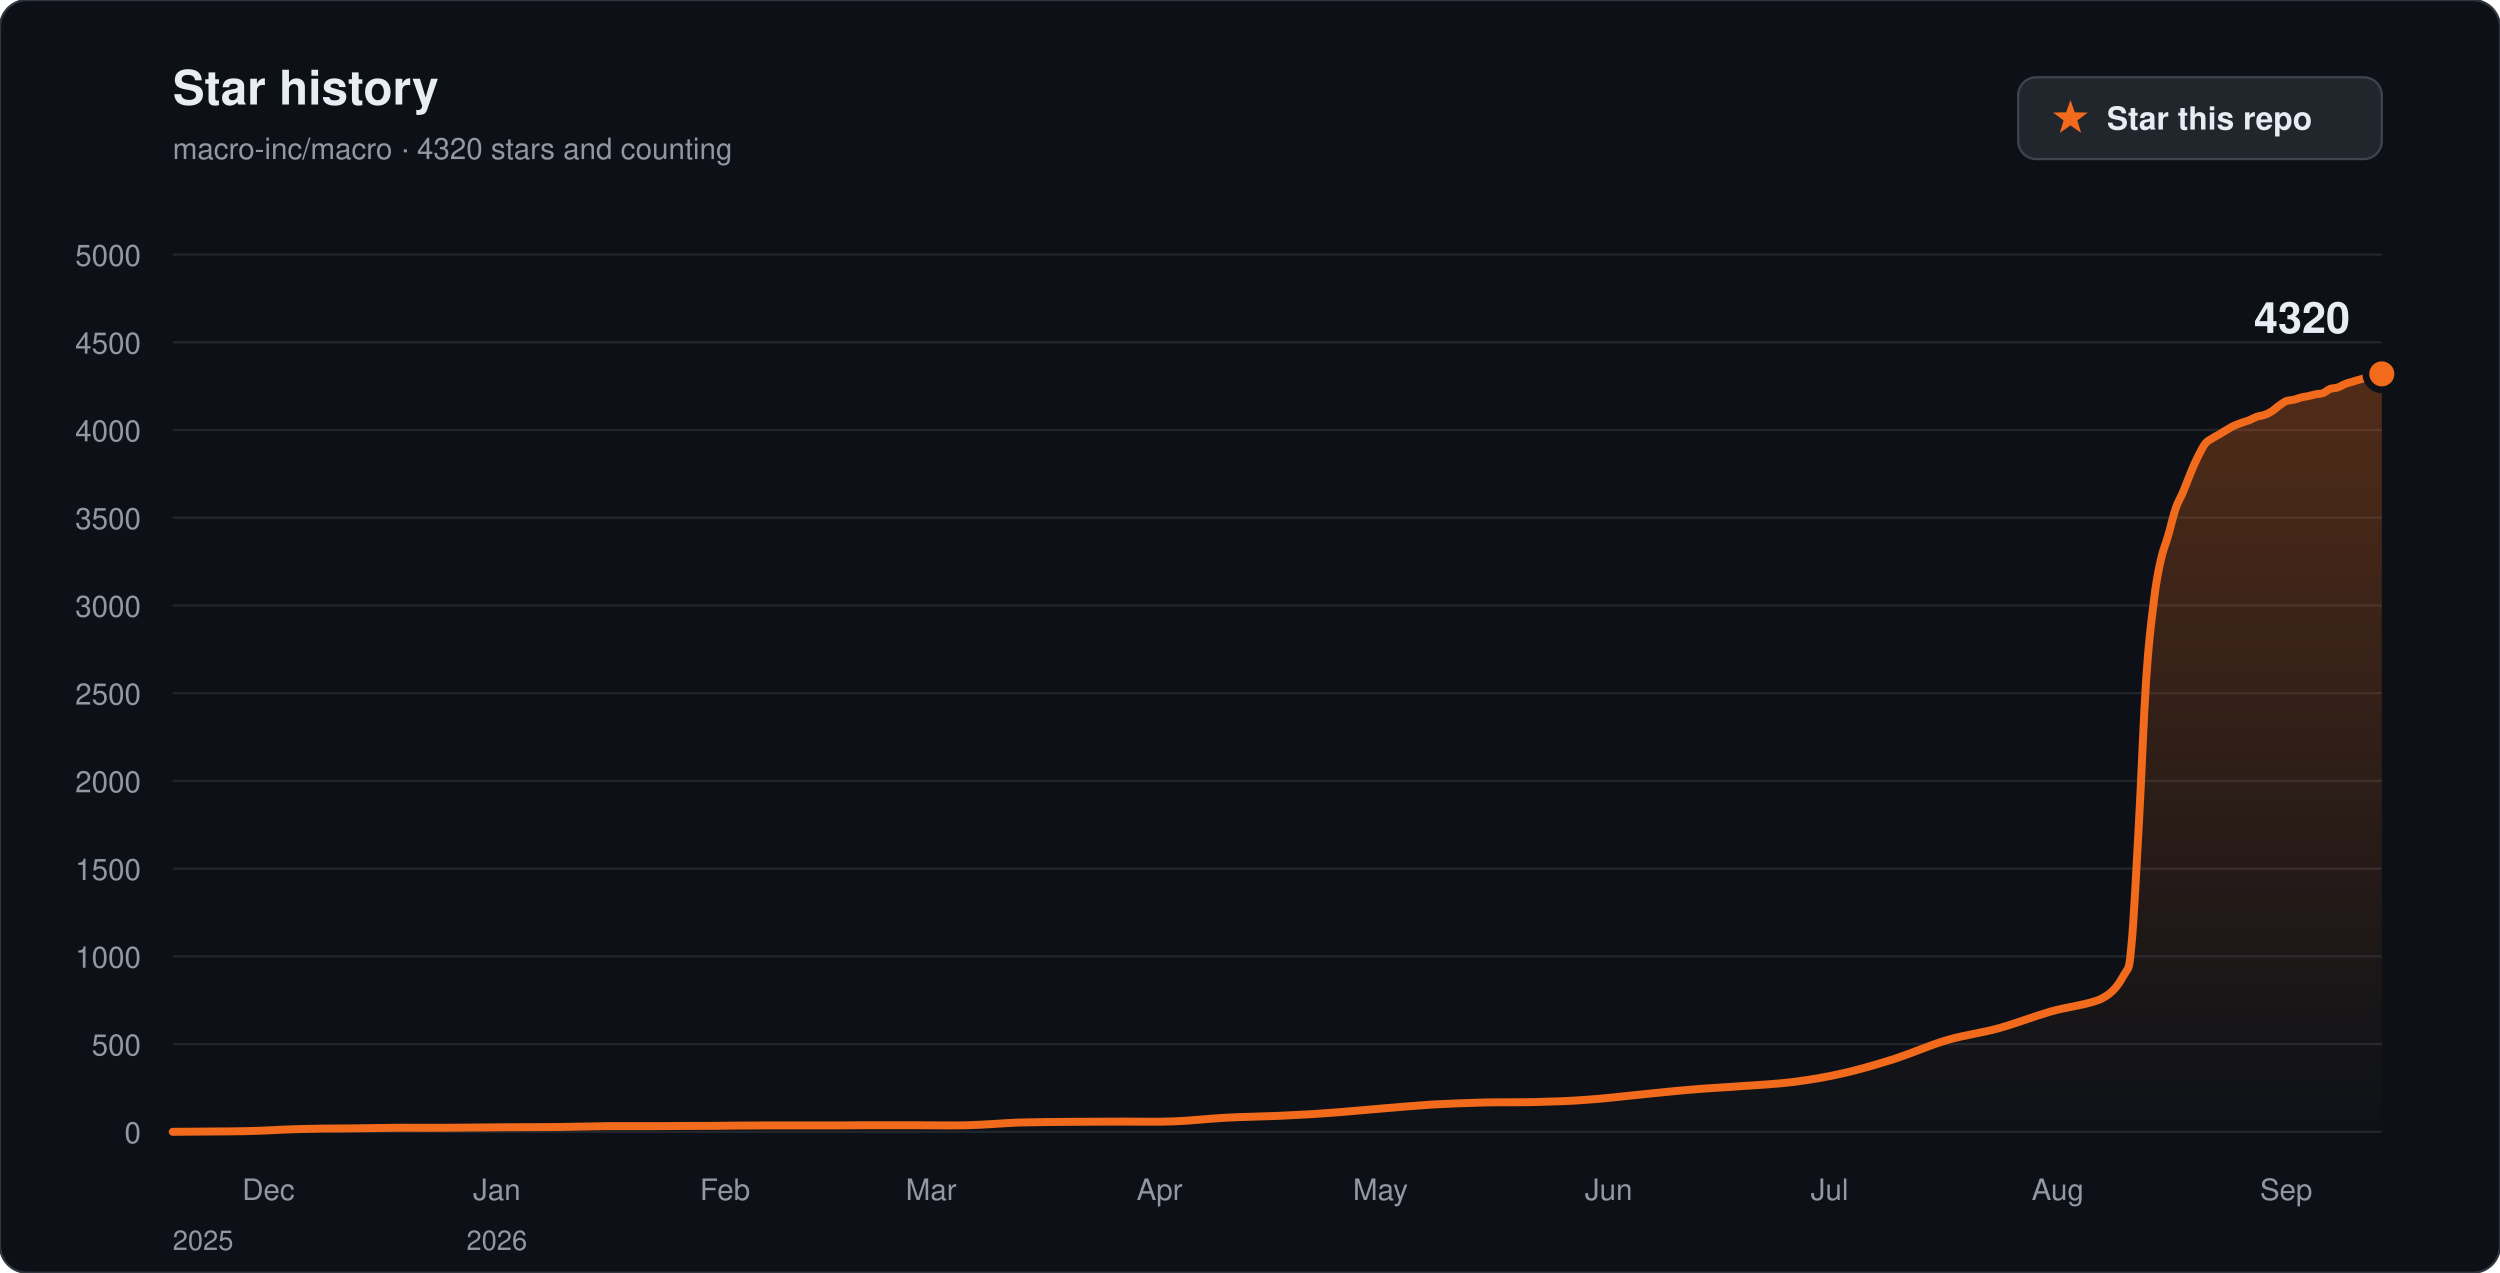
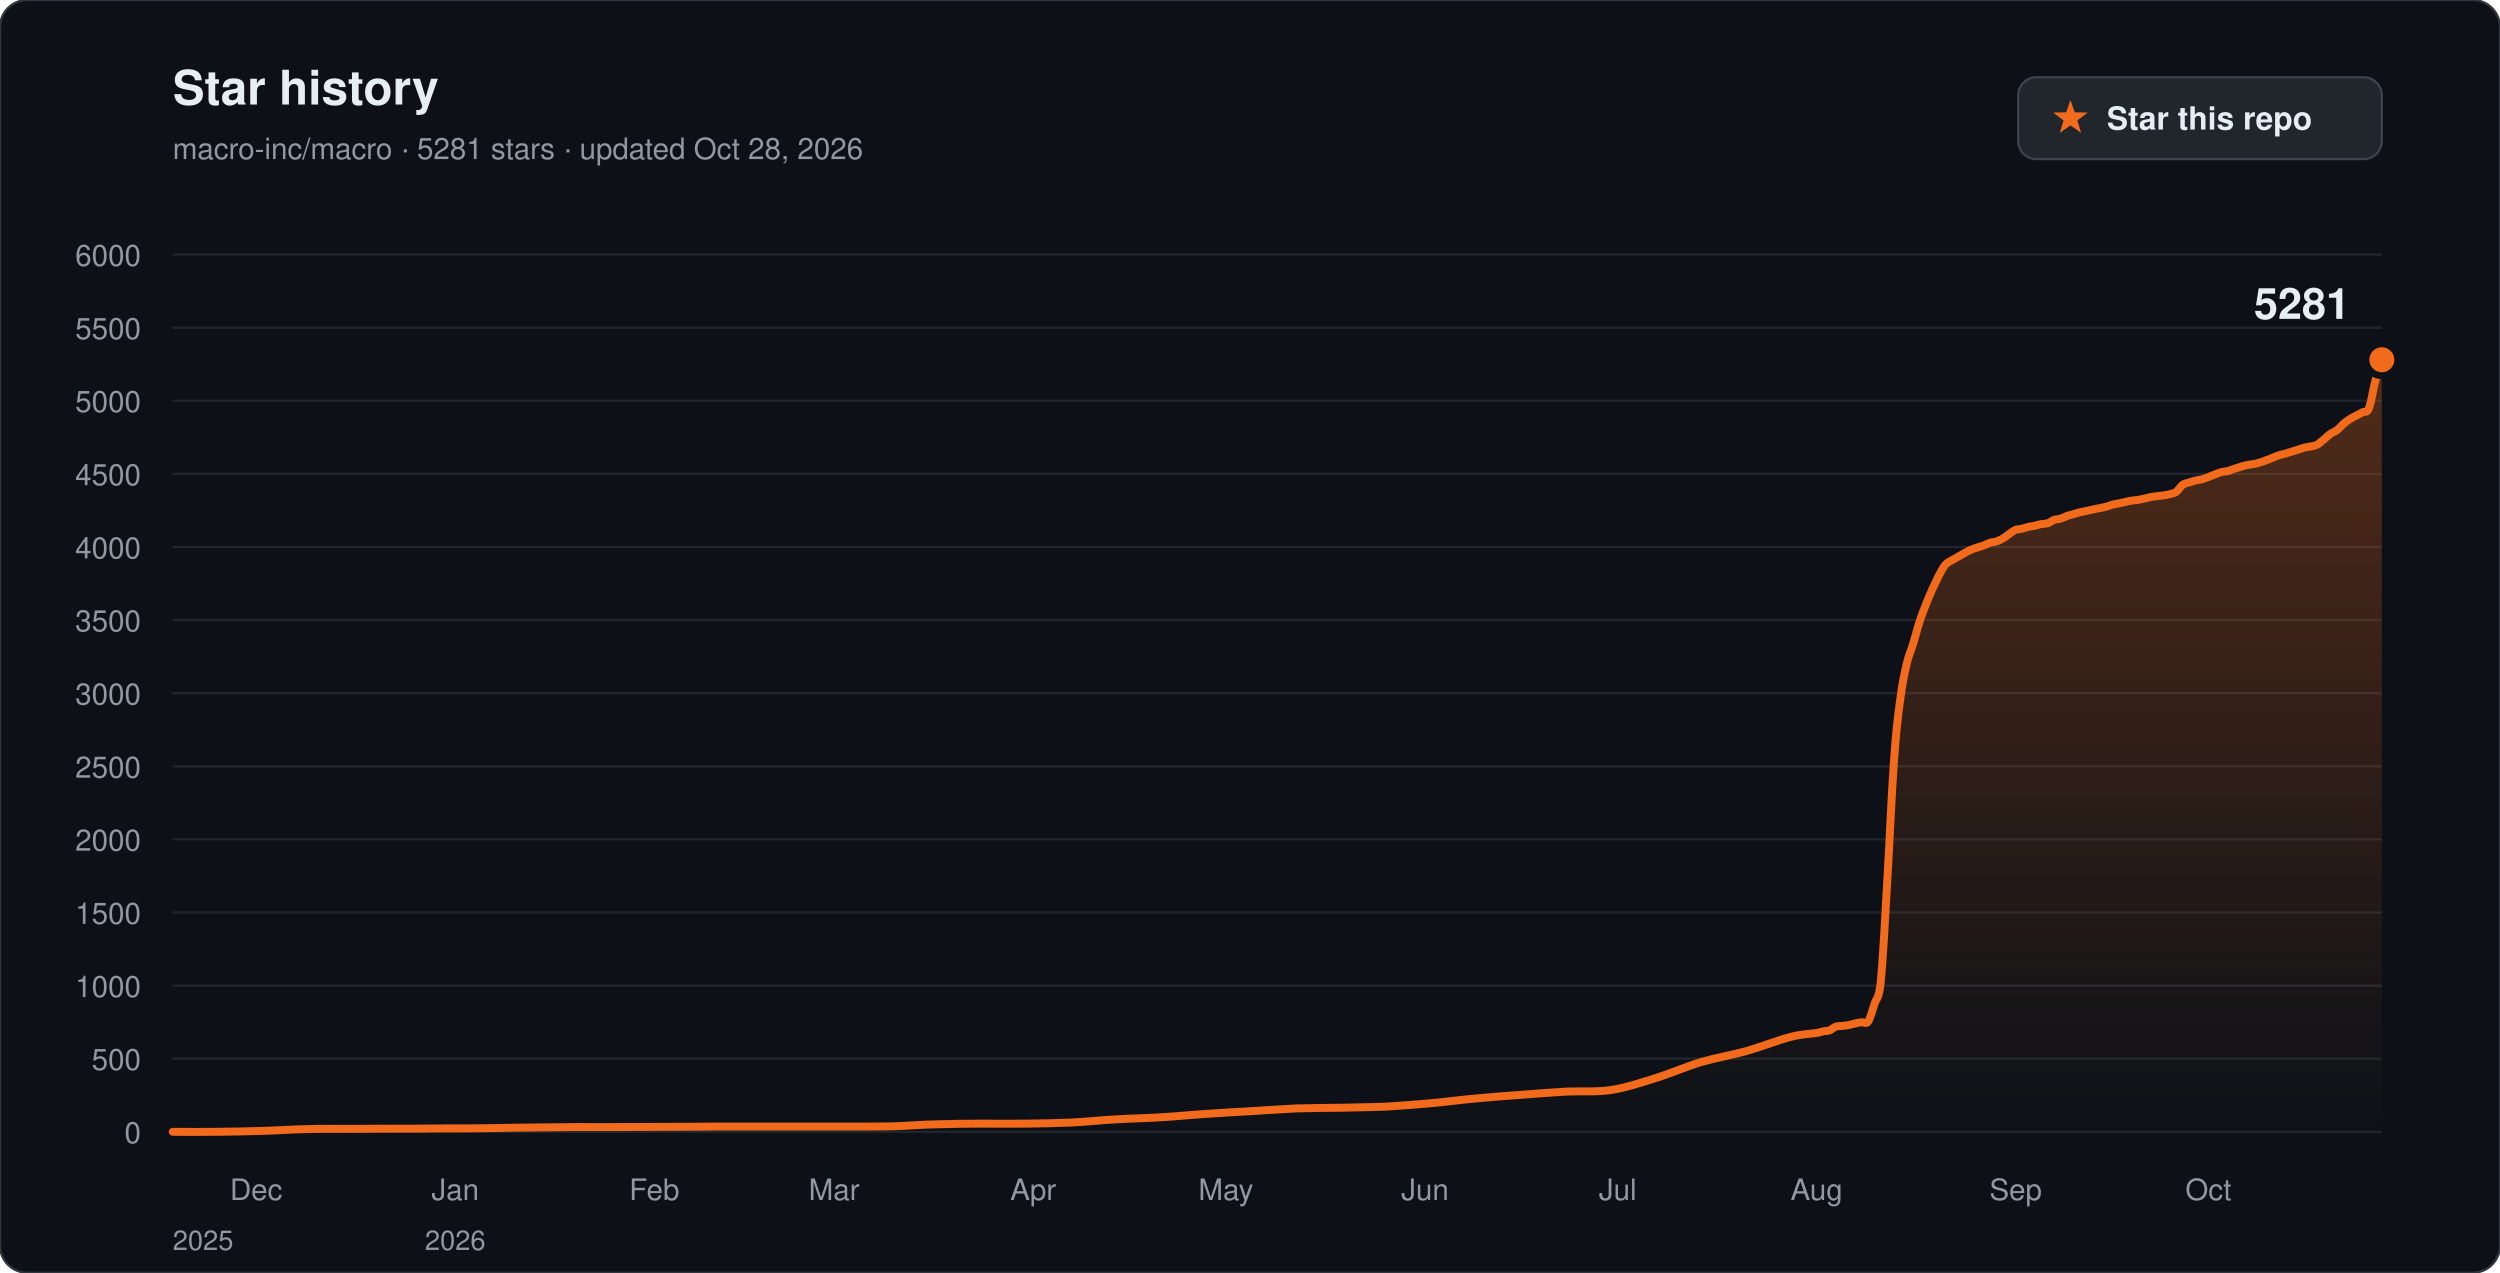
- <svg xmlns="http://www.w3.org/2000/svg" width="1100" height="560" viewBox="0 0 1100 560" role="img" aria-label="Macro GitHub star history: 4320 stars">
+ <svg xmlns="http://www.w3.org/2000/svg" width="1100" height="560" viewBox="0 0 1100 560" role="img" aria-label="Macro GitHub star history: 5281 stars">
  <defs>
    <linearGradient id="g" x1="0" y1="0" x2="0" y2="1">
      <stop offset="0%" stop-color="#f26a1b" stop-opacity="0.3" />
      <stop offset="100%" stop-color="#f26a1b" stop-opacity="0.0" />
    </linearGradient>
  </defs>
  <rect width="1100" height="560" rx="12" fill="#0d1117" stroke="#30363d" />
  <text x="76" y="46" font-family="-apple-system,BlinkMacSystemFont,'Segoe UI',Helvetica,Arial,sans-serif" font-size="21" font-weight="600" fill="#e6edf3">Star history</text>
-   <text x="76" y="70" font-family="-apple-system,BlinkMacSystemFont,'Segoe UI',Helvetica,Arial,sans-serif" font-size="13" fill="#9198a1">macro-inc/macro · 4320 stars and counting</text>
+   <text x="76" y="70" font-family="-apple-system,BlinkMacSystemFont,'Segoe UI',Helvetica,Arial,sans-serif" font-size="13" fill="#9198a1">macro-inc/macro · 5281 stars · updated Oct 28, 2026</text>
  <rect x="888" y="34" width="160" height="36" rx="8" fill="#21262d" stroke="#3d444d" />
  <path d="M 911.00,44.00 L 912.88,49.41 L 918.61,49.53 L 914.04,52.99 L 915.70,58.47 L 911.00,55.20 L 906.30,58.47 L 907.96,52.99 L 903.39,49.53 L 909.12,49.41 Z" fill="#f26a1b" />
  <text x="927" y="57" font-family="-apple-system,BlinkMacSystemFont,'Segoe UI',Helvetica,Arial,sans-serif" font-size="14" font-weight="600" fill="#e6edf3">Star this repo</text>
  <line x1="76" y1="498.0" x2="1048" y2="498.0" stroke="#21262d" stroke-width="1" />
  <text x="62" y="503.0" text-anchor="end" font-family="-apple-system,BlinkMacSystemFont,'Segoe UI',Helvetica,Arial,sans-serif" font-size="13" fill="#9198a1">0</text>
-   <line x1="76" y1="459.4" x2="1048" y2="459.4" stroke="#21262d" stroke-width="1" />
-   <text x="62" y="464.4" text-anchor="end" font-family="-apple-system,BlinkMacSystemFont,'Segoe UI',Helvetica,Arial,sans-serif" font-size="13" fill="#9198a1">500</text>
-   <line x1="76" y1="420.8" x2="1048" y2="420.8" stroke="#21262d" stroke-width="1" />
-   <text x="62" y="425.8" text-anchor="end" font-family="-apple-system,BlinkMacSystemFont,'Segoe UI',Helvetica,Arial,sans-serif" font-size="13" fill="#9198a1">1000</text>
-   <line x1="76" y1="382.2" x2="1048" y2="382.2" stroke="#21262d" stroke-width="1" />
-   <text x="62" y="387.2" text-anchor="end" font-family="-apple-system,BlinkMacSystemFont,'Segoe UI',Helvetica,Arial,sans-serif" font-size="13" fill="#9198a1">1500</text>
-   <line x1="76" y1="343.6" x2="1048" y2="343.6" stroke="#21262d" stroke-width="1" />
-   <text x="62" y="348.6" text-anchor="end" font-family="-apple-system,BlinkMacSystemFont,'Segoe UI',Helvetica,Arial,sans-serif" font-size="13" fill="#9198a1">2000</text>
+   <line x1="76" y1="465.8" x2="1048" y2="465.8" stroke="#21262d" stroke-width="1" />
+   <text x="62" y="470.8" text-anchor="end" font-family="-apple-system,BlinkMacSystemFont,'Segoe UI',Helvetica,Arial,sans-serif" font-size="13" fill="#9198a1">500</text>
+   <line x1="76" y1="433.7" x2="1048" y2="433.7" stroke="#21262d" stroke-width="1" />
+   <text x="62" y="438.7" text-anchor="end" font-family="-apple-system,BlinkMacSystemFont,'Segoe UI',Helvetica,Arial,sans-serif" font-size="13" fill="#9198a1">1000</text>
+   <line x1="76" y1="401.5" x2="1048" y2="401.5" stroke="#21262d" stroke-width="1" />
+   <text x="62" y="406.5" text-anchor="end" font-family="-apple-system,BlinkMacSystemFont,'Segoe UI',Helvetica,Arial,sans-serif" font-size="13" fill="#9198a1">1500</text>
+   <line x1="76" y1="369.3" x2="1048" y2="369.3" stroke="#21262d" stroke-width="1" />
+   <text x="62" y="374.3" text-anchor="end" font-family="-apple-system,BlinkMacSystemFont,'Segoe UI',Helvetica,Arial,sans-serif" font-size="13" fill="#9198a1">2000</text>
+   <line x1="76" y1="337.2" x2="1048" y2="337.2" stroke="#21262d" stroke-width="1" />
+   <text x="62" y="342.2" text-anchor="end" font-family="-apple-system,BlinkMacSystemFont,'Segoe UI',Helvetica,Arial,sans-serif" font-size="13" fill="#9198a1">2500</text>
  <line x1="76" y1="305.0" x2="1048" y2="305.0" stroke="#21262d" stroke-width="1" />
-   <text x="62" y="310.0" text-anchor="end" font-family="-apple-system,BlinkMacSystemFont,'Segoe UI',Helvetica,Arial,sans-serif" font-size="13" fill="#9198a1">2500</text>
-   <line x1="76" y1="266.4" x2="1048" y2="266.4" stroke="#21262d" stroke-width="1" />
-   <text x="62" y="271.4" text-anchor="end" font-family="-apple-system,BlinkMacSystemFont,'Segoe UI',Helvetica,Arial,sans-serif" font-size="13" fill="#9198a1">3000</text>
-   <line x1="76" y1="227.8" x2="1048" y2="227.8" stroke="#21262d" stroke-width="1" />
-   <text x="62" y="232.8" text-anchor="end" font-family="-apple-system,BlinkMacSystemFont,'Segoe UI',Helvetica,Arial,sans-serif" font-size="13" fill="#9198a1">3500</text>
-   <line x1="76" y1="189.2" x2="1048" y2="189.2" stroke="#21262d" stroke-width="1" />
-   <text x="62" y="194.2" text-anchor="end" font-family="-apple-system,BlinkMacSystemFont,'Segoe UI',Helvetica,Arial,sans-serif" font-size="13" fill="#9198a1">4000</text>
-   <line x1="76" y1="150.6" x2="1048" y2="150.6" stroke="#21262d" stroke-width="1" />
-   <text x="62" y="155.6" text-anchor="end" font-family="-apple-system,BlinkMacSystemFont,'Segoe UI',Helvetica,Arial,sans-serif" font-size="13" fill="#9198a1">4500</text>
+   <text x="62" y="310.0" text-anchor="end" font-family="-apple-system,BlinkMacSystemFont,'Segoe UI',Helvetica,Arial,sans-serif" font-size="13" fill="#9198a1">3000</text>
+   <line x1="76" y1="272.8" x2="1048" y2="272.8" stroke="#21262d" stroke-width="1" />
+   <text x="62" y="277.8" text-anchor="end" font-family="-apple-system,BlinkMacSystemFont,'Segoe UI',Helvetica,Arial,sans-serif" font-size="13" fill="#9198a1">3500</text>
+   <line x1="76" y1="240.7" x2="1048" y2="240.7" stroke="#21262d" stroke-width="1" />
+   <text x="62" y="245.7" text-anchor="end" font-family="-apple-system,BlinkMacSystemFont,'Segoe UI',Helvetica,Arial,sans-serif" font-size="13" fill="#9198a1">4000</text>
+   <line x1="76" y1="208.5" x2="1048" y2="208.5" stroke="#21262d" stroke-width="1" />
+   <text x="62" y="213.5" text-anchor="end" font-family="-apple-system,BlinkMacSystemFont,'Segoe UI',Helvetica,Arial,sans-serif" font-size="13" fill="#9198a1">4500</text>
+   <line x1="76" y1="176.3" x2="1048" y2="176.3" stroke="#21262d" stroke-width="1" />
+   <text x="62" y="181.3" text-anchor="end" font-family="-apple-system,BlinkMacSystemFont,'Segoe UI',Helvetica,Arial,sans-serif" font-size="13" fill="#9198a1">5000</text>
+   <line x1="76" y1="144.2" x2="1048" y2="144.2" stroke="#21262d" stroke-width="1" />
+   <text x="62" y="149.2" text-anchor="end" font-family="-apple-system,BlinkMacSystemFont,'Segoe UI',Helvetica,Arial,sans-serif" font-size="13" fill="#9198a1">5500</text>
  <line x1="76" y1="112.0" x2="1048" y2="112.0" stroke="#21262d" stroke-width="1" />
-   <text x="62" y="117.0" text-anchor="end" font-family="-apple-system,BlinkMacSystemFont,'Segoe UI',Helvetica,Arial,sans-serif" font-size="13" fill="#9198a1">5000</text>
-   <text x="118.1" y="528" text-anchor="middle" font-family="-apple-system,BlinkMacSystemFont,'Segoe UI',Helvetica,Arial,sans-serif" font-size="13" fill="#9198a1">Dec</text>
-   <text x="218.6" y="528" text-anchor="middle" font-family="-apple-system,BlinkMacSystemFont,'Segoe UI',Helvetica,Arial,sans-serif" font-size="13" fill="#9198a1">Jan</text>
-   <text x="319.0" y="528" text-anchor="middle" font-family="-apple-system,BlinkMacSystemFont,'Segoe UI',Helvetica,Arial,sans-serif" font-size="13" fill="#9198a1">Feb</text>
-   <text x="409.7" y="528" text-anchor="middle" font-family="-apple-system,BlinkMacSystemFont,'Segoe UI',Helvetica,Arial,sans-serif" font-size="13" fill="#9198a1">Mar</text>
-   <text x="510.2" y="528" text-anchor="middle" font-family="-apple-system,BlinkMacSystemFont,'Segoe UI',Helvetica,Arial,sans-serif" font-size="13" fill="#9198a1">Apr</text>
-   <text x="607.4" y="528" text-anchor="middle" font-family="-apple-system,BlinkMacSystemFont,'Segoe UI',Helvetica,Arial,sans-serif" font-size="13" fill="#9198a1">May</text>
-   <text x="707.8" y="528" text-anchor="middle" font-family="-apple-system,BlinkMacSystemFont,'Segoe UI',Helvetica,Arial,sans-serif" font-size="13" fill="#9198a1">Jun</text>
-   <text x="805.0" y="528" text-anchor="middle" font-family="-apple-system,BlinkMacSystemFont,'Segoe UI',Helvetica,Arial,sans-serif" font-size="13" fill="#9198a1">Jul</text>
-   <text x="905.4" y="528" text-anchor="middle" font-family="-apple-system,BlinkMacSystemFont,'Segoe UI',Helvetica,Arial,sans-serif" font-size="13" fill="#9198a1">Aug</text>
-   <text x="1005.9" y="528" text-anchor="middle" font-family="-apple-system,BlinkMacSystemFont,'Segoe UI',Helvetica,Arial,sans-serif" font-size="13" fill="#9198a1">Sep</text>
+   <text x="62" y="117.0" text-anchor="end" font-family="-apple-system,BlinkMacSystemFont,'Segoe UI',Helvetica,Arial,sans-serif" font-size="13" fill="#9198a1">6000</text>
+   <text x="112.7" y="528" text-anchor="middle" font-family="-apple-system,BlinkMacSystemFont,'Segoe UI',Helvetica,Arial,sans-serif" font-size="13" fill="#9198a1">Dec</text>
+   <text x="200.3" y="528" text-anchor="middle" font-family="-apple-system,BlinkMacSystemFont,'Segoe UI',Helvetica,Arial,sans-serif" font-size="13" fill="#9198a1">Jan</text>
+   <text x="287.9" y="528" text-anchor="middle" font-family="-apple-system,BlinkMacSystemFont,'Segoe UI',Helvetica,Arial,sans-serif" font-size="13" fill="#9198a1">Feb</text>
+   <text x="367.0" y="528" text-anchor="middle" font-family="-apple-system,BlinkMacSystemFont,'Segoe UI',Helvetica,Arial,sans-serif" font-size="13" fill="#9198a1">Mar</text>
+   <text x="454.6" y="528" text-anchor="middle" font-family="-apple-system,BlinkMacSystemFont,'Segoe UI',Helvetica,Arial,sans-serif" font-size="13" fill="#9198a1">Apr</text>
+   <text x="539.4" y="528" text-anchor="middle" font-family="-apple-system,BlinkMacSystemFont,'Segoe UI',Helvetica,Arial,sans-serif" font-size="13" fill="#9198a1">May</text>
+   <text x="627.0" y="528" text-anchor="middle" font-family="-apple-system,BlinkMacSystemFont,'Segoe UI',Helvetica,Arial,sans-serif" font-size="13" fill="#9198a1">Jun</text>
+   <text x="711.8" y="528" text-anchor="middle" font-family="-apple-system,BlinkMacSystemFont,'Segoe UI',Helvetica,Arial,sans-serif" font-size="13" fill="#9198a1">Jul</text>
+   <text x="799.3" y="528" text-anchor="middle" font-family="-apple-system,BlinkMacSystemFont,'Segoe UI',Helvetica,Arial,sans-serif" font-size="13" fill="#9198a1">Aug</text>
+   <text x="886.9" y="528" text-anchor="middle" font-family="-apple-system,BlinkMacSystemFont,'Segoe UI',Helvetica,Arial,sans-serif" font-size="13" fill="#9198a1">Sep</text>
+   <text x="971.7" y="528" text-anchor="middle" font-family="-apple-system,BlinkMacSystemFont,'Segoe UI',Helvetica,Arial,sans-serif" font-size="13" fill="#9198a1">Oct</text>
  <text x="76.0" y="550" font-family="-apple-system,BlinkMacSystemFont,'Segoe UI',Helvetica,Arial,sans-serif" font-size="12" fill="#9198a1">2025</text>
-   <text x="218.6" y="550" text-anchor="middle" font-family="-apple-system,BlinkMacSystemFont,'Segoe UI',Helvetica,Arial,sans-serif" font-size="12" fill="#9198a1">2026</text>
-   <path d="M 76.0 498.0 C 81.4 497.9, 99.2 497.9, 108.4 497.7 C 117.6 497.5, 123.5 497.0, 131.1 496.8 C 138.6 496.6, 146.2 496.5, 153.8 496.5 C 161.3 496.4, 168.9 496.3, 176.4 496.2 C 184.0 496.2, 191.6 496.3, 199.1 496.2 C 206.7 496.2, 214.2 496.0, 221.8 496.0 C 229.4 495.9, 236.9 496.0, 244.5 495.9 C 252.0 495.8, 259.6 495.6, 267.2 495.5 C 274.7 495.5, 282.3 495.5, 289.8 495.5 C 297.4 495.4, 305.0 495.4, 312.5 495.4 C 320.1 495.3, 327.6 495.2, 335.2 495.2 C 342.8 495.2, 350.3 495.2, 357.9 495.2 C 365.4 495.2, 373.0 495.2, 380.6 495.1 C 388.1 495.1, 395.7 495.1, 403.2 495.1 C 410.8 495.1, 418.4 495.3, 425.9 495.1 C 433.5 494.9, 441.0 494.2, 448.6 493.9 C 456.2 493.7, 463.7 493.7, 471.3 493.6 C 478.8 493.5, 486.4 493.6, 494.0 493.5 C 501.5 493.5, 509.1 493.7, 516.6 493.4 C 524.2 493.1, 531.8 492.2, 539.3 491.8 C 546.9 491.4, 554.4 491.3, 562.0 491.0 C 569.6 490.6, 577.1 490.3, 584.7 489.7 C 592.2 489.2, 599.8 488.4, 607.4 487.8 C 614.9 487.2, 622.5 486.5, 630.0 486.0 C 637.6 485.6, 645.2 485.3, 652.7 485.1 C 660.3 484.9, 667.8 485.1, 675.4 484.9 C 683.0 484.7, 690.5 484.5, 698.1 483.9 C 705.6 483.4, 713.2 482.5, 720.8 481.7 C 728.3 481.0, 735.9 480.1, 743.4 479.5 C 751.0 478.8, 758.6 478.5, 766.1 477.9 C 773.7 477.4, 781.2 477.0, 788.8 476.1 C 796.4 475.1, 803.9 473.9, 811.5 472.1 C 819.0 470.4, 826.6 468.1, 834.2 465.7 C 841.7 463.2, 849.3 459.8, 856.8 457.6 C 864.4 455.4, 872.0 454.5, 879.5 452.4 C 887.1 450.3, 894.6 447.3, 902.2 445.1 C 909.8 442.9, 919.5 442.0, 924.9 439.3 C 930.3 436.5, 932.4 432.7, 934.6 428.9 C 936.8 425.1, 936.8 427.3, 937.8 416.2 C 938.9 405.2, 940.0 382.1, 941.1 362.6 C 942.2 343.1, 943.2 315.3, 944.3 299.1 C 945.4 282.8, 946.5 274.0, 947.6 265.2 C 948.6 256.4, 949.7 251.1, 950.8 246.2 C 951.9 241.2, 953.0 239.3, 954.0 235.6 C 955.1 231.9, 956.2 226.9, 957.3 223.7 C 958.4 220.5, 959.4 219.2, 960.5 216.6 C 961.6 214.0, 962.7 210.9, 963.8 208.3 C 964.8 205.7, 965.9 203.3, 967.0 201.1 C 968.1 198.9, 969.2 196.7, 970.2 195.3 C 971.3 193.9, 972.4 193.5, 973.5 192.8 C 974.6 192.1, 975.6 191.6, 976.7 191.0 C 977.8 190.3, 978.9 189.6, 980.0 189.0 C 981.0 188.3, 982.1 187.7, 983.2 187.2 C 984.3 186.7, 985.4 186.4, 986.4 186.0 C 987.5 185.6, 988.6 185.3, 989.7 184.9 C 990.8 184.4, 991.8 183.8, 992.9 183.4 C 994.0 183.0, 995.1 183.0, 996.2 182.6 C 997.2 182.3, 998.3 181.8, 999.4 181.1 C 1000.5 180.4, 1001.6 179.4, 1002.6 178.6 C 1003.7 177.9, 1004.8 177.0, 1005.9 176.5 C 1007.0 176.1, 1008.0 176.2, 1009.1 175.9 C 1010.2 175.7, 1011.3 175.2, 1012.4 174.9 C 1013.4 174.6, 1014.5 174.5, 1015.6 174.3 C 1016.7 174.1, 1017.8 173.7, 1018.8 173.5 C 1019.9 173.2, 1021.0 173.4, 1022.1 173.0 C 1023.2 172.6, 1024.2 171.5, 1025.3 171.1 C 1026.4 170.7, 1027.5 170.9, 1028.6 170.5 C 1029.6 170.2, 1030.7 169.4, 1031.8 169.0 C 1032.9 168.5, 1034.0 168.3, 1035.0 168.0 C 1036.1 167.6, 1037.2 167.3, 1038.3 167.0 C 1039.4 166.7, 1040.4 166.4, 1041.5 166.1 C 1042.6 165.8, 1043.7 165.5, 1044.8 165.3 C 1045.8 165.0, 1047.5 164.6, 1048.0 164.5 L 1048.0 498 L 76.0 498 Z" fill="url(#g)" />
-   <path d="M 76.0 498.0 C 81.4 497.9, 99.2 497.9, 108.4 497.7 C 117.6 497.5, 123.5 497.0, 131.1 496.8 C 138.6 496.6, 146.2 496.5, 153.8 496.5 C 161.3 496.4, 168.9 496.3, 176.4 496.2 C 184.0 496.2, 191.6 496.3, 199.1 496.2 C 206.7 496.2, 214.2 496.0, 221.8 496.0 C 229.4 495.9, 236.9 496.0, 244.5 495.9 C 252.0 495.8, 259.6 495.6, 267.2 495.5 C 274.7 495.5, 282.3 495.5, 289.8 495.5 C 297.4 495.4, 305.0 495.4, 312.5 495.4 C 320.1 495.3, 327.6 495.2, 335.2 495.2 C 342.8 495.2, 350.3 495.2, 357.9 495.2 C 365.4 495.2, 373.0 495.2, 380.6 495.1 C 388.1 495.1, 395.7 495.1, 403.2 495.1 C 410.8 495.1, 418.4 495.3, 425.9 495.1 C 433.5 494.9, 441.0 494.2, 448.6 493.9 C 456.2 493.7, 463.7 493.7, 471.3 493.6 C 478.8 493.5, 486.4 493.6, 494.0 493.5 C 501.5 493.5, 509.1 493.7, 516.6 493.4 C 524.2 493.1, 531.8 492.2, 539.3 491.8 C 546.9 491.4, 554.4 491.3, 562.0 491.0 C 569.6 490.6, 577.1 490.3, 584.7 489.7 C 592.2 489.2, 599.8 488.4, 607.4 487.8 C 614.9 487.2, 622.5 486.5, 630.0 486.0 C 637.6 485.6, 645.2 485.3, 652.7 485.1 C 660.3 484.9, 667.8 485.1, 675.4 484.9 C 683.0 484.7, 690.5 484.5, 698.1 483.9 C 705.6 483.4, 713.2 482.5, 720.8 481.7 C 728.3 481.0, 735.9 480.1, 743.4 479.5 C 751.0 478.8, 758.6 478.5, 766.1 477.9 C 773.7 477.4, 781.2 477.0, 788.8 476.1 C 796.4 475.1, 803.9 473.9, 811.5 472.1 C 819.0 470.4, 826.6 468.1, 834.2 465.7 C 841.7 463.2, 849.3 459.8, 856.8 457.6 C 864.4 455.4, 872.0 454.5, 879.5 452.4 C 887.1 450.3, 894.6 447.3, 902.2 445.1 C 909.8 442.9, 919.5 442.0, 924.9 439.3 C 930.3 436.5, 932.4 432.7, 934.6 428.9 C 936.8 425.1, 936.8 427.3, 937.8 416.2 C 938.9 405.2, 940.0 382.1, 941.1 362.6 C 942.2 343.1, 943.2 315.3, 944.3 299.1 C 945.4 282.8, 946.5 274.0, 947.6 265.2 C 948.6 256.4, 949.7 251.1, 950.8 246.2 C 951.9 241.2, 953.0 239.3, 954.0 235.6 C 955.1 231.9, 956.2 226.9, 957.3 223.7 C 958.4 220.5, 959.4 219.2, 960.5 216.6 C 961.6 214.0, 962.7 210.9, 963.8 208.3 C 964.8 205.7, 965.9 203.3, 967.0 201.1 C 968.1 198.9, 969.2 196.7, 970.2 195.3 C 971.3 193.9, 972.4 193.5, 973.5 192.8 C 974.6 192.1, 975.6 191.6, 976.7 191.0 C 977.8 190.3, 978.9 189.6, 980.0 189.0 C 981.0 188.3, 982.1 187.7, 983.2 187.2 C 984.3 186.7, 985.4 186.4, 986.4 186.0 C 987.5 185.6, 988.6 185.3, 989.7 184.9 C 990.8 184.4, 991.8 183.8, 992.9 183.4 C 994.0 183.0, 995.1 183.0, 996.2 182.6 C 997.2 182.3, 998.3 181.8, 999.4 181.1 C 1000.5 180.4, 1001.6 179.4, 1002.6 178.6 C 1003.7 177.9, 1004.8 177.0, 1005.9 176.5 C 1007.0 176.1, 1008.0 176.2, 1009.1 175.9 C 1010.2 175.7, 1011.3 175.2, 1012.4 174.9 C 1013.4 174.6, 1014.5 174.5, 1015.6 174.3 C 1016.7 174.1, 1017.8 173.7, 1018.8 173.5 C 1019.9 173.2, 1021.0 173.4, 1022.1 173.0 C 1023.2 172.6, 1024.2 171.5, 1025.3 171.1 C 1026.4 170.7, 1027.5 170.9, 1028.6 170.5 C 1029.6 170.2, 1030.7 169.4, 1031.8 169.0 C 1032.9 168.5, 1034.0 168.3, 1035.0 168.0 C 1036.1 167.6, 1037.2 167.3, 1038.3 167.0 C 1039.4 166.7, 1040.4 166.4, 1041.5 166.1 C 1042.6 165.8, 1043.7 165.5, 1044.8 165.3 C 1045.8 165.0, 1047.5 164.6, 1048.0 164.5" fill="none" stroke="#f26a1b" stroke-width="3.5" stroke-linecap="round" stroke-linejoin="round" />
-   <circle cx="1048.0" cy="164.5" r="7" fill="#f26a1b" stroke="#0d1117" stroke-width="3" />
-   <text x="1034.0" y="146.5" text-anchor="end" font-family="-apple-system,BlinkMacSystemFont,'Segoe UI',Helvetica,Arial,sans-serif" font-size="19" font-weight="700" fill="#e6edf3">4320</text>
+   <text x="200.3" y="550" text-anchor="middle" font-family="-apple-system,BlinkMacSystemFont,'Segoe UI',Helvetica,Arial,sans-serif" font-size="12" fill="#9198a1">2026</text>
+   <path d="M 76.0 498.0 C 79.3 498.0, 89.2 498.1, 95.8 498.0 C 102.4 497.9, 109.0 497.8, 115.6 497.6 C 122.2 497.4, 128.7 496.9, 135.3 496.8 C 141.9 496.6, 148.5 496.7, 155.1 496.7 C 161.7 496.7, 168.3 496.6, 174.9 496.6 C 181.5 496.6, 188.1 496.6, 194.7 496.5 C 201.3 496.5, 207.9 496.5, 214.5 496.4 C 221.0 496.3, 227.6 496.1, 234.2 496.1 C 240.8 496.0, 247.4 496.0, 254.0 495.9 C 260.6 495.9, 267.2 496.0, 273.8 495.9 C 280.4 495.9, 287.0 495.8, 293.6 495.8 C 300.2 495.8, 306.8 495.8, 313.3 495.7 C 319.9 495.7, 326.5 495.7, 333.1 495.7 C 339.7 495.7, 346.3 495.7, 352.9 495.7 C 359.5 495.7, 366.1 495.7, 372.7 495.7 C 379.3 495.7, 385.9 495.7, 392.5 495.6 C 399.1 495.4, 405.7 494.8, 412.2 494.7 C 418.8 494.5, 425.4 494.4, 432.0 494.4 C 438.6 494.4, 445.2 494.5, 451.8 494.4 C 458.4 494.3, 465.0 494.2, 471.6 493.9 C 478.2 493.6, 484.8 492.8, 491.4 492.5 C 498.0 492.1, 504.5 492.0, 511.1 491.6 C 517.7 491.2, 524.3 490.5, 530.9 490.1 C 537.5 489.6, 544.1 489.3, 550.7 488.9 C 557.3 488.5, 563.9 488.0, 570.5 487.7 C 577.1 487.5, 583.7 487.5, 590.3 487.4 C 596.8 487.2, 603.4 487.2, 610.0 486.9 C 616.6 486.5, 623.2 486.0, 629.8 485.4 C 636.4 484.8, 643.0 483.9, 649.6 483.3 C 656.2 482.7, 662.8 482.2, 669.4 481.7 C 676.0 481.2, 682.6 480.7, 689.2 480.3 C 695.7 480.0, 702.3 480.6, 708.9 479.6 C 715.5 478.6, 722.1 476.3, 728.7 474.3 C 735.3 472.2, 741.9 469.3, 748.5 467.3 C 755.1 465.4, 761.7 464.3, 768.3 462.5 C 774.9 460.6, 782.9 457.5, 788.0 456.2 C 793.2 454.9, 797.0 454.9, 799.3 454.5 C 801.7 454.1, 801.2 454.0, 802.2 453.8 C 803.1 453.6, 804.1 453.7, 805.0 453.4 C 805.9 453.0, 806.9 452.0, 807.8 451.7 C 808.8 451.4, 809.7 451.5, 810.7 451.4 C 811.6 451.3, 812.5 451.2, 813.5 451.0 C 814.4 450.8, 815.4 450.5, 816.3 450.3 C 817.2 450.1, 818.2 449.9, 819.1 449.8 C 820.1 449.7, 821.0 450.8, 822.0 449.5 C 822.9 448.1, 823.8 444.7, 824.8 441.7 C 825.7 438.7, 826.7 440.3, 827.6 431.3 C 828.5 422.2, 829.5 403.4, 830.4 387.5 C 831.4 371.5, 832.3 348.9, 833.3 335.6 C 834.2 322.3, 835.1 315.1, 836.1 307.8 C 837.0 300.6, 838.0 296.3, 838.9 292.3 C 839.8 288.2, 840.8 286.6, 841.7 283.5 C 842.7 280.4, 843.6 276.5, 844.6 273.6 C 845.5 270.7, 846.4 268.4, 847.4 266.0 C 848.3 263.6, 849.3 261.4, 850.2 259.3 C 851.2 257.2, 852.1 255.2, 853.0 253.4 C 854.0 251.6, 854.9 249.7, 855.9 248.6 C 856.8 247.4, 857.7 247.2, 858.7 246.6 C 859.6 246.0, 860.6 245.6, 861.5 245.0 C 862.5 244.5, 863.4 243.9, 864.3 243.4 C 865.3 242.8, 866.2 242.3, 867.2 241.9 C 868.1 241.5, 869.0 241.2, 870.0 240.9 C 870.9 240.6, 871.9 240.3, 872.8 240.0 C 873.8 239.6, 874.7 239.1, 875.6 238.8 C 876.6 238.5, 877.5 238.5, 878.5 238.2 C 879.4 237.9, 880.3 237.5, 881.3 236.9 C 882.2 236.4, 883.2 235.5, 884.1 234.9 C 885.1 234.2, 886.0 233.5, 886.9 233.1 C 887.9 232.8, 888.8 232.9, 889.8 232.6 C 890.7 232.4, 891.7 232.0, 892.6 231.8 C 893.5 231.6, 894.5 231.5, 895.4 231.3 C 896.4 231.1, 897.3 230.7, 898.2 230.6 C 899.2 230.4, 900.1 230.5, 901.1 230.2 C 902.0 229.9, 903.0 229.0, 903.9 228.7 C 904.8 228.4, 905.8 228.5, 906.7 228.2 C 907.7 227.9, 908.6 227.4, 909.5 227.0 C 910.5 226.7, 911.4 226.5, 912.4 226.2 C 913.3 225.9, 914.3 225.6, 915.2 225.4 C 916.1 225.2, 917.1 225.0, 918.0 224.8 C 919.0 224.6, 919.9 224.4, 920.8 224.2 C 921.8 224.0, 922.7 223.7, 923.7 223.6 C 924.6 223.4, 925.6 223.3, 926.5 223.0 C 927.4 222.8, 928.4 222.3, 929.3 222.1 C 930.3 221.8, 931.2 221.7, 932.2 221.5 C 933.1 221.3, 934.0 221.1, 935.0 220.9 C 935.9 220.6, 936.9 220.4, 937.8 220.3 C 938.7 220.1, 939.7 220.1, 940.6 220.0 C 941.6 219.8, 942.5 219.6, 943.5 219.4 C 944.4 219.2, 945.3 218.9, 946.3 218.7 C 947.2 218.5, 948.2 218.5, 949.1 218.3 C 950.0 218.2, 951.0 218.1, 951.9 218.0 C 952.9 217.8, 953.8 217.7, 954.8 217.4 C 955.7 217.2, 956.6 217.1, 957.6 216.4 C 958.5 215.7, 959.5 213.9, 960.4 213.3 C 961.3 212.6, 962.3 212.6, 963.2 212.3 C 964.2 212.0, 965.1 211.6, 966.1 211.4 C 967.0 211.2, 967.9 211.1, 968.9 210.9 C 969.8 210.6, 970.8 210.2, 971.7 209.9 C 972.7 209.5, 973.6 209.1, 974.5 208.8 C 975.5 208.4, 976.4 208.0, 977.4 207.7 C 978.3 207.5, 979.2 207.5, 980.2 207.3 C 981.1 207.0, 982.1 206.6, 983.0 206.3 C 984.0 206.0, 984.9 205.7, 985.8 205.4 C 986.8 205.1, 987.7 204.8, 988.7 204.6 C 989.6 204.4, 990.5 204.4, 991.5 204.2 C 992.4 204.0, 993.4 203.8, 994.3 203.5 C 995.3 203.2, 996.2 202.9, 997.1 202.5 C 998.1 202.2, 999.0 201.8, 1000.0 201.4 C 1000.9 201.0, 1001.8 200.6, 1002.8 200.3 C 1003.7 200.0, 1004.7 199.8, 1005.6 199.6 C 1006.6 199.3, 1007.5 198.9, 1008.4 198.7 C 1009.4 198.4, 1010.3 198.1, 1011.3 197.8 C 1012.2 197.5, 1013.2 197.2, 1014.1 196.9 C 1015.0 196.7, 1016.0 196.6, 1016.9 196.4 C 1017.9 196.2, 1018.8 196.1, 1019.7 195.6 C 1020.7 195.0, 1021.6 194.0, 1022.6 193.3 C 1023.5 192.5, 1024.5 191.5, 1025.4 190.9 C 1026.3 190.2, 1027.3 190.0, 1028.2 189.3 C 1029.2 188.6, 1030.1 187.5, 1031.0 186.6 C 1032.0 185.8, 1032.9 185.0, 1033.9 184.4 C 1034.8 183.8, 1035.8 183.4, 1036.7 182.9 C 1037.6 182.4, 1038.6 181.9, 1039.5 181.4 C 1040.5 180.8, 1041.4 182.0, 1042.3 179.7 C 1043.3 177.4, 1044.2 171.0, 1045.2 167.4 C 1046.1 163.8, 1047.5 159.8, 1048.0 158.3 L 1048.0 498 L 76.0 498 Z" fill="url(#g)" />
+   <path d="M 76.0 498.0 C 79.3 498.0, 89.2 498.1, 95.8 498.0 C 102.4 497.9, 109.0 497.8, 115.6 497.6 C 122.2 497.4, 128.7 496.9, 135.3 496.8 C 141.9 496.6, 148.5 496.7, 155.1 496.7 C 161.7 496.7, 168.3 496.6, 174.9 496.6 C 181.5 496.6, 188.1 496.6, 194.7 496.5 C 201.3 496.5, 207.9 496.5, 214.5 496.4 C 221.0 496.3, 227.6 496.1, 234.2 496.1 C 240.8 496.0, 247.4 496.0, 254.0 495.9 C 260.6 495.9, 267.2 496.0, 273.8 495.9 C 280.4 495.9, 287.0 495.8, 293.6 495.8 C 300.2 495.8, 306.8 495.8, 313.3 495.7 C 319.9 495.7, 326.5 495.7, 333.1 495.7 C 339.7 495.7, 346.3 495.7, 352.9 495.7 C 359.5 495.7, 366.1 495.7, 372.7 495.7 C 379.3 495.7, 385.9 495.7, 392.5 495.6 C 399.1 495.4, 405.7 494.8, 412.2 494.7 C 418.8 494.5, 425.4 494.4, 432.0 494.4 C 438.6 494.4, 445.2 494.5, 451.8 494.4 C 458.4 494.3, 465.0 494.2, 471.6 493.9 C 478.2 493.6, 484.8 492.8, 491.4 492.5 C 498.0 492.1, 504.5 492.0, 511.1 491.6 C 517.7 491.2, 524.3 490.5, 530.9 490.1 C 537.5 489.6, 544.1 489.3, 550.7 488.9 C 557.3 488.5, 563.9 488.0, 570.5 487.7 C 577.1 487.5, 583.7 487.5, 590.3 487.4 C 596.8 487.2, 603.4 487.2, 610.0 486.9 C 616.6 486.5, 623.2 486.0, 629.8 485.4 C 636.4 484.8, 643.0 483.9, 649.6 483.3 C 656.2 482.7, 662.8 482.2, 669.4 481.7 C 676.0 481.2, 682.6 480.7, 689.2 480.3 C 695.7 480.0, 702.3 480.6, 708.9 479.6 C 715.5 478.6, 722.1 476.3, 728.7 474.3 C 735.3 472.2, 741.9 469.3, 748.5 467.3 C 755.1 465.4, 761.7 464.3, 768.3 462.5 C 774.9 460.6, 782.9 457.5, 788.0 456.2 C 793.2 454.9, 797.0 454.9, 799.3 454.5 C 801.7 454.1, 801.2 454.0, 802.2 453.8 C 803.1 453.6, 804.1 453.7, 805.0 453.4 C 805.9 453.0, 806.9 452.0, 807.8 451.7 C 808.8 451.4, 809.7 451.5, 810.7 451.4 C 811.6 451.3, 812.5 451.2, 813.5 451.0 C 814.4 450.8, 815.4 450.5, 816.3 450.3 C 817.2 450.1, 818.2 449.9, 819.1 449.8 C 820.1 449.7, 821.0 450.8, 822.0 449.5 C 822.9 448.1, 823.8 444.7, 824.8 441.7 C 825.7 438.7, 826.7 440.3, 827.6 431.3 C 828.5 422.2, 829.5 403.4, 830.4 387.5 C 831.4 371.5, 832.3 348.9, 833.3 335.6 C 834.2 322.3, 835.1 315.1, 836.1 307.8 C 837.0 300.6, 838.0 296.3, 838.9 292.3 C 839.8 288.2, 840.8 286.6, 841.7 283.5 C 842.7 280.4, 843.6 276.5, 844.6 273.6 C 845.5 270.7, 846.4 268.4, 847.4 266.0 C 848.3 263.6, 849.3 261.4, 850.2 259.3 C 851.2 257.2, 852.1 255.2, 853.0 253.4 C 854.0 251.6, 854.9 249.7, 855.9 248.6 C 856.8 247.4, 857.7 247.2, 858.7 246.6 C 859.6 246.0, 860.6 245.6, 861.5 245.0 C 862.5 244.5, 863.4 243.9, 864.3 243.4 C 865.3 242.8, 866.2 242.3, 867.2 241.9 C 868.1 241.5, 869.0 241.2, 870.0 240.9 C 870.9 240.6, 871.9 240.3, 872.8 240.0 C 873.8 239.6, 874.7 239.1, 875.6 238.8 C 876.6 238.5, 877.5 238.5, 878.5 238.2 C 879.4 237.9, 880.3 237.5, 881.3 236.9 C 882.2 236.4, 883.2 235.5, 884.1 234.9 C 885.1 234.2, 886.0 233.5, 886.9 233.1 C 887.9 232.8, 888.8 232.9, 889.8 232.6 C 890.7 232.4, 891.7 232.0, 892.6 231.8 C 893.5 231.6, 894.5 231.5, 895.4 231.3 C 896.4 231.1, 897.3 230.7, 898.2 230.6 C 899.2 230.4, 900.1 230.5, 901.1 230.2 C 902.0 229.9, 903.0 229.0, 903.9 228.7 C 904.8 228.4, 905.8 228.5, 906.7 228.2 C 907.7 227.9, 908.6 227.4, 909.5 227.0 C 910.5 226.7, 911.4 226.5, 912.4 226.2 C 913.3 225.9, 914.3 225.6, 915.2 225.4 C 916.1 225.2, 917.1 225.0, 918.0 224.8 C 919.0 224.6, 919.9 224.4, 920.8 224.2 C 921.8 224.0, 922.7 223.7, 923.7 223.6 C 924.6 223.4, 925.6 223.3, 926.5 223.0 C 927.4 222.8, 928.4 222.3, 929.3 222.1 C 930.3 221.8, 931.2 221.7, 932.2 221.5 C 933.1 221.3, 934.0 221.1, 935.0 220.9 C 935.9 220.6, 936.9 220.4, 937.8 220.3 C 938.7 220.1, 939.7 220.1, 940.6 220.0 C 941.6 219.8, 942.5 219.6, 943.5 219.4 C 944.4 219.2, 945.3 218.9, 946.3 218.7 C 947.2 218.5, 948.2 218.5, 949.1 218.3 C 950.0 218.2, 951.0 218.1, 951.9 218.0 C 952.9 217.8, 953.8 217.7, 954.8 217.4 C 955.7 217.2, 956.6 217.1, 957.6 216.4 C 958.5 215.7, 959.5 213.9, 960.4 213.3 C 961.3 212.6, 962.3 212.6, 963.2 212.3 C 964.2 212.0, 965.1 211.6, 966.1 211.4 C 967.0 211.2, 967.9 211.1, 968.9 210.9 C 969.8 210.6, 970.8 210.2, 971.7 209.9 C 972.7 209.5, 973.6 209.1, 974.5 208.8 C 975.5 208.4, 976.4 208.0, 977.4 207.7 C 978.3 207.5, 979.2 207.5, 980.2 207.3 C 981.1 207.0, 982.1 206.6, 983.0 206.3 C 984.0 206.0, 984.9 205.7, 985.8 205.4 C 986.8 205.1, 987.7 204.8, 988.7 204.6 C 989.6 204.4, 990.5 204.4, 991.5 204.2 C 992.4 204.0, 993.4 203.8, 994.3 203.5 C 995.3 203.2, 996.2 202.9, 997.1 202.5 C 998.1 202.2, 999.0 201.8, 1000.0 201.4 C 1000.9 201.0, 1001.8 200.6, 1002.8 200.3 C 1003.7 200.0, 1004.7 199.8, 1005.6 199.6 C 1006.6 199.3, 1007.5 198.9, 1008.4 198.7 C 1009.4 198.4, 1010.3 198.1, 1011.3 197.8 C 1012.2 197.5, 1013.2 197.2, 1014.1 196.9 C 1015.0 196.7, 1016.0 196.6, 1016.9 196.4 C 1017.9 196.2, 1018.8 196.1, 1019.7 195.6 C 1020.7 195.0, 1021.6 194.0, 1022.6 193.3 C 1023.5 192.5, 1024.5 191.5, 1025.4 190.9 C 1026.3 190.2, 1027.3 190.0, 1028.2 189.3 C 1029.2 188.6, 1030.1 187.5, 1031.0 186.6 C 1032.0 185.8, 1032.9 185.0, 1033.9 184.4 C 1034.8 183.8, 1035.8 183.4, 1036.7 182.9 C 1037.6 182.4, 1038.6 181.9, 1039.5 181.4 C 1040.5 180.8, 1041.4 182.0, 1042.3 179.7 C 1043.3 177.4, 1044.2 171.0, 1045.2 167.4 C 1046.1 163.8, 1047.5 159.8, 1048.0 158.3" fill="none" stroke="#f26a1b" stroke-width="3.5" stroke-linecap="round" stroke-linejoin="round" />
+   <circle cx="1048.0" cy="158.3" r="7" fill="#f26a1b" stroke="#0d1117" stroke-width="3" />
+   <text x="1034.0" y="140.3" text-anchor="end" font-family="-apple-system,BlinkMacSystemFont,'Segoe UI',Helvetica,Arial,sans-serif" font-size="19" font-weight="700" fill="#e6edf3">5281</text>
</svg>
